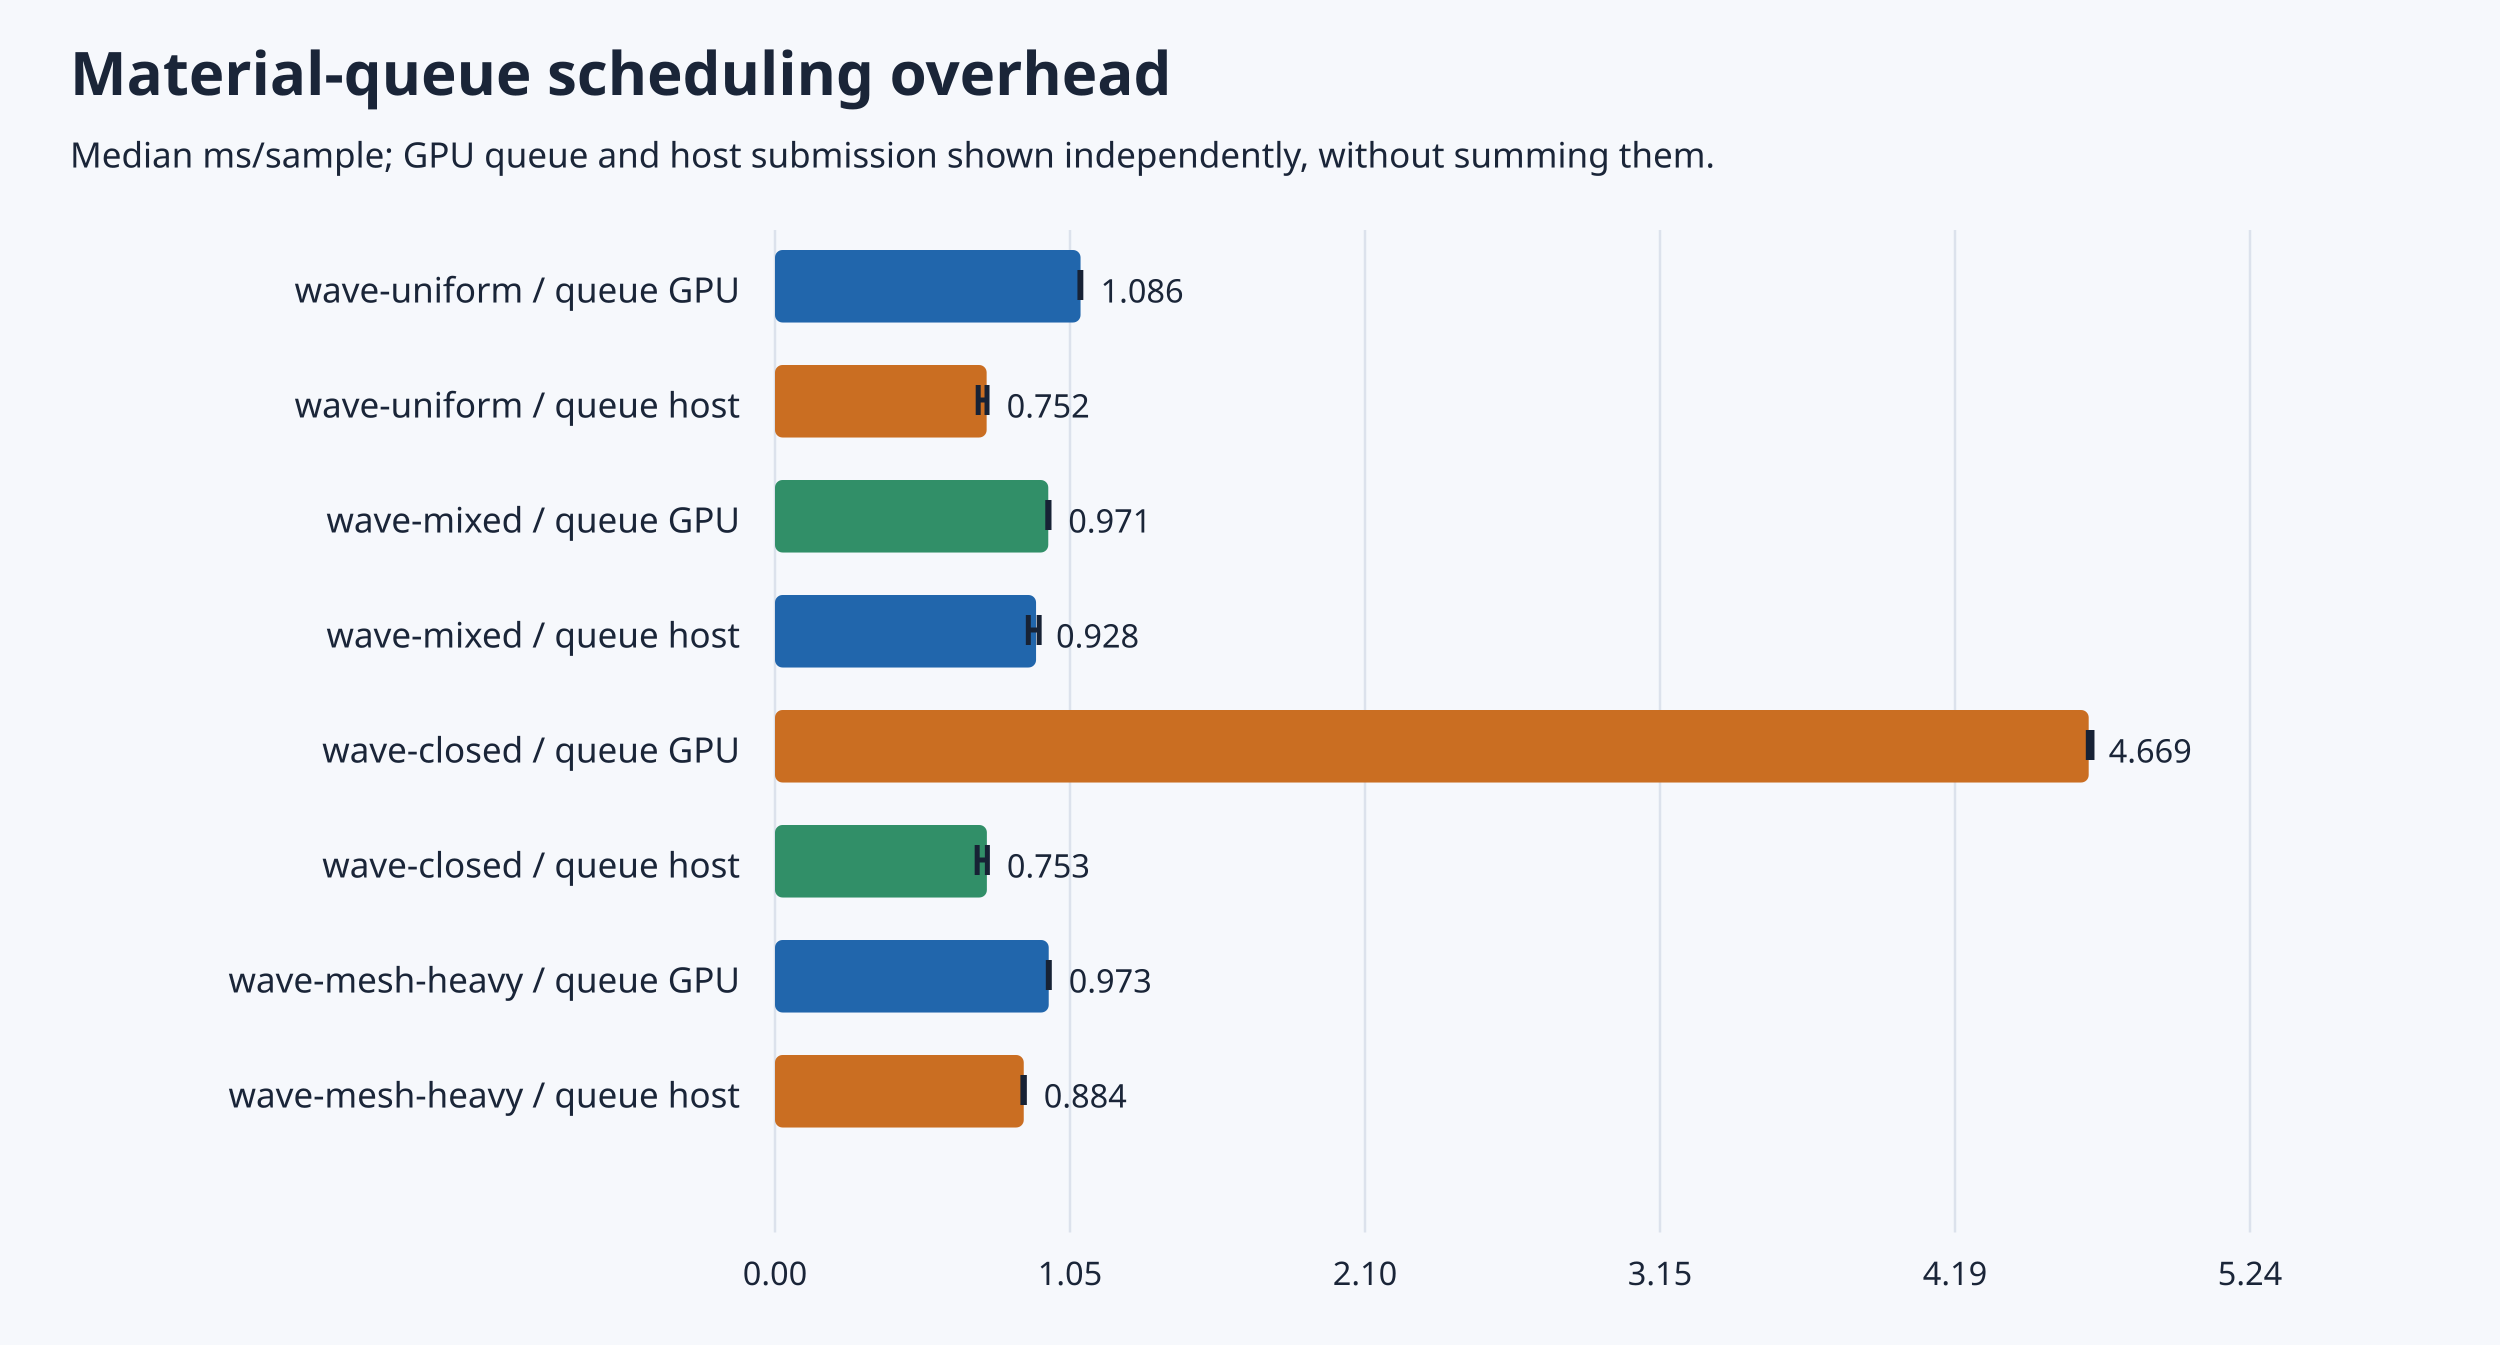
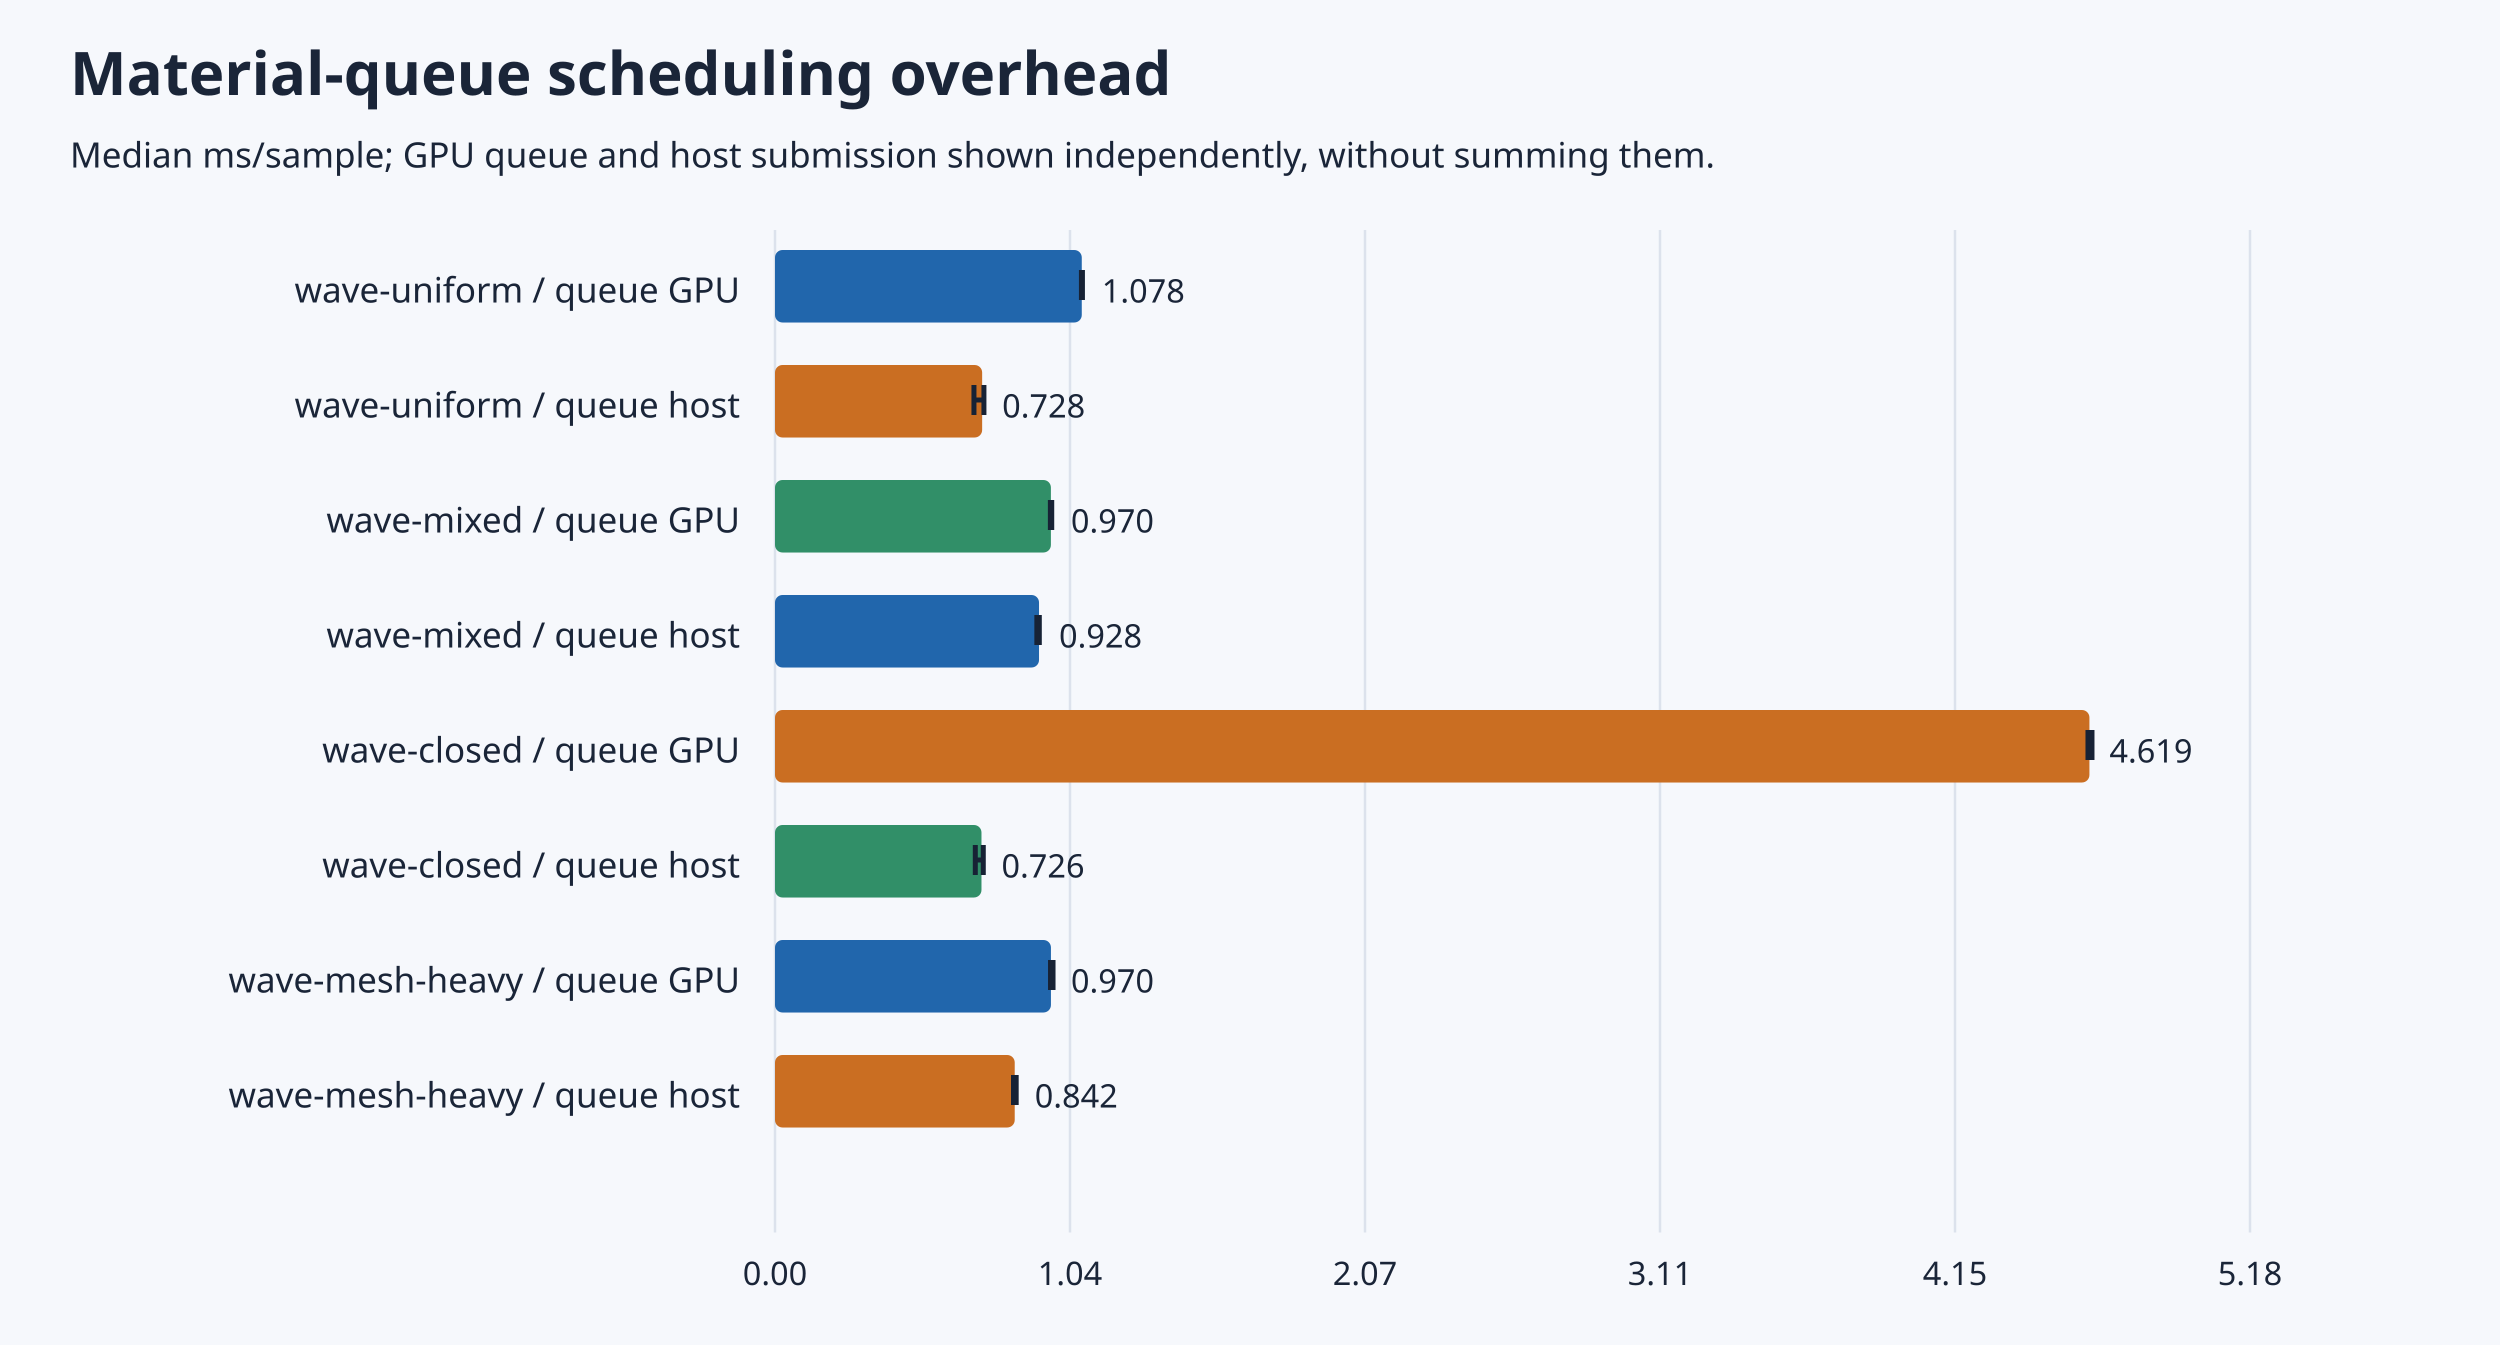
<svg xmlns="http://www.w3.org/2000/svg" width="1000" height="538" viewBox="0 0 1000 538">
  <rect width="1000" height="538" fill="#f6f8fc" />
  <g font-family="system-ui, sans-serif" fill="#1a2538">
    <text x="28" y="38" font-size="24" font-weight="600">Material-queue scheduling overhead</text>
    <text x="28" y="67" font-size="14">Median ms/sample; GPU queue and host submission shown independently, without summing them.</text>
    <path d="M310.00 92 V493" stroke="#dce2ec" />
    <text x="310.00" y="514" text-anchor="middle" font-size="13">0.00</text>
    <path d="M428.00 92 V493" stroke="#dce2ec" />
-     <text x="428.00" y="514" text-anchor="middle" font-size="13">1.05</text>
+     <text x="428.00" y="514" text-anchor="middle" font-size="13">1.04</text>
    <path d="M546.00 92 V493" stroke="#dce2ec" />
-     <text x="546.00" y="514" text-anchor="middle" font-size="13">2.10</text>
+     <text x="546.00" y="514" text-anchor="middle" font-size="13">2.07</text>
    <path d="M664.00 92 V493" stroke="#dce2ec" />
-     <text x="664.00" y="514" text-anchor="middle" font-size="13">3.15</text>
+     <text x="664.00" y="514" text-anchor="middle" font-size="13">3.11</text>
    <path d="M782.00 92 V493" stroke="#dce2ec" />
-     <text x="782.00" y="514" text-anchor="middle" font-size="13">4.19</text>
+     <text x="782.00" y="514" text-anchor="middle" font-size="13">4.15</text>
    <path d="M900.00 92 V493" stroke="#dce2ec" />
-     <text x="900.00" y="514" text-anchor="middle" font-size="13">5.24</text>
+     <text x="900.00" y="514" text-anchor="middle" font-size="13">5.18</text>
    <text x="296" y="121" text-anchor="end" font-size="14">wave-uniform / queue GPU</text>
-     <rect x="310" y="100" width="122.22" height="29" rx="3" fill="#2166ac" />
-     <path d="M431.97 114 H432.33 M431.97 108 V120 M432.33 108 V120" stroke="#172235" stroke-width="2" />
-     <text x="440.22" y="121" font-size="13">1.086</text>
+     <rect x="310" y="100" width="122.71" height="29" rx="3" fill="#2166ac" />
+     <path d="M432.57 114 H432.97 M432.57 108 V120 M432.97 108 V120" stroke="#172235" stroke-width="2" />
+     <text x="440.71" y="121" font-size="13">1.078</text>
    <text x="296" y="167" text-anchor="end" font-size="14">wave-uniform / queue host</text>
-     <rect x="310" y="146" width="84.66" height="29" rx="3" fill="#ca6e22" />
-     <path d="M391.28 160 H394.81 M391.28 154 V166 M394.81 154 V166" stroke="#172235" stroke-width="2" />
-     <text x="402.66" y="167" font-size="13">0.752</text>
+     <rect x="310" y="146" width="82.86" height="29" rx="3" fill="#ca6e22" />
+     <path d="M389.58 160 H393.57 M389.58 154 V166 M393.57 154 V166" stroke="#172235" stroke-width="2" />
+     <text x="400.86" y="167" font-size="13">0.728</text>
    <text x="296" y="213" text-anchor="end" font-size="14">wave-mixed / queue GPU</text>
-     <rect x="310" y="192" width="109.31" height="29" rx="3" fill="#318f68" />
-     <path d="M419.11 206 H419.60 M419.11 200 V212 M419.60 200 V212" stroke="#172235" stroke-width="2" />
-     <text x="427.31" y="213" font-size="13">0.971</text>
+     <rect x="310" y="192" width="110.36" height="29" rx="3" fill="#318f68" />
+     <path d="M420.15 206 H420.69 M420.15 200 V212 M420.69 200 V212" stroke="#172235" stroke-width="2" />
+     <text x="428.36" y="213" font-size="13">0.970</text>
    <text x="296" y="259" text-anchor="end" font-size="14">wave-mixed / queue host</text>
-     <rect x="310" y="238" width="104.42" height="29" rx="3" fill="#2166ac" />
-     <path d="M411.33 252 H415.66 M411.33 246 V258 M415.66 246 V258" stroke="#172235" stroke-width="2" />
-     <text x="422.42" y="259" font-size="13">0.928</text>
+     <rect x="310" y="238" width="105.61" height="29" rx="3" fill="#2166ac" />
+     <path d="M414.74 252 H415.72 M414.74 246 V258 M415.72 246 V258" stroke="#172235" stroke-width="2" />
+     <text x="423.61" y="259" font-size="13">0.928</text>
    <text x="296" y="305" text-anchor="end" font-size="14">wave-closed / queue GPU</text>
-     <rect x="310" y="284" width="525.48" height="29" rx="3" fill="#ca6e22" />
-     <path d="M835.32 298 H836.79 M835.32 292 V304 M836.79 292 V304" stroke="#172235" stroke-width="2" />
-     <text x="843.48" y="305" font-size="13">4.669</text>
+     <rect x="310" y="284" width="525.77" height="29" rx="3" fill="#ca6e22" />
+     <path d="M835.19 298 H836.79 M835.19 292 V304 M836.79 292 V304" stroke="#172235" stroke-width="2" />
+     <text x="843.77" y="305" font-size="13">4.619</text>
    <text x="296" y="351" text-anchor="end" font-size="14">wave-closed / queue host</text>
-     <rect x="310" y="330" width="84.75" height="29" rx="3" fill="#318f68" />
-     <path d="M390.87 344 H394.95 M390.87 338 V350 M394.95 338 V350" stroke="#172235" stroke-width="2" />
-     <text x="402.75" y="351" font-size="13">0.753</text>
+     <rect x="310" y="330" width="82.59" height="29" rx="3" fill="#318f68" />
+     <path d="M390.12 344 H393.31 M390.12 338 V350 M393.31 338 V350" stroke="#172235" stroke-width="2" />
+     <text x="400.59" y="351" font-size="13">0.726</text>
    <text x="296" y="397" text-anchor="end" font-size="14">wave-mesh-heavy / queue GPU</text>
-     <rect x="310" y="376" width="109.49" height="29" rx="3" fill="#2166ac" />
-     <path d="M419.32 390 H419.72 M419.32 384 V396 M419.72 384 V396" stroke="#172235" stroke-width="2" />
-     <text x="427.49" y="397" font-size="13">0.973</text>
+     <rect x="310" y="376" width="110.38" height="29" rx="3" fill="#2166ac" />
+     <path d="M420.21 390 H421.21 M420.21 384 V396 M421.21 384 V396" stroke="#172235" stroke-width="2" />
+     <text x="428.38" y="397" font-size="13">0.970</text>
    <text x="296" y="443" text-anchor="end" font-size="14">wave-mesh-heavy / queue host</text>
-     <rect x="310" y="422" width="99.50" height="29" rx="3" fill="#ca6e22" />
-     <path d="M409.16 436 H409.74 M409.16 430 V442 M409.74 430 V442" stroke="#172235" stroke-width="2" />
-     <text x="417.50" y="443" font-size="13">0.884</text>
+     <rect x="310" y="422" width="95.89" height="29" rx="3" fill="#ca6e22" />
+     <path d="M405.40 436 H406.47 M405.40 430 V442 M406.47 430 V442" stroke="#172235" stroke-width="2" />
+     <text x="413.89" y="443" font-size="13">0.842</text>
  </g>
</svg>
